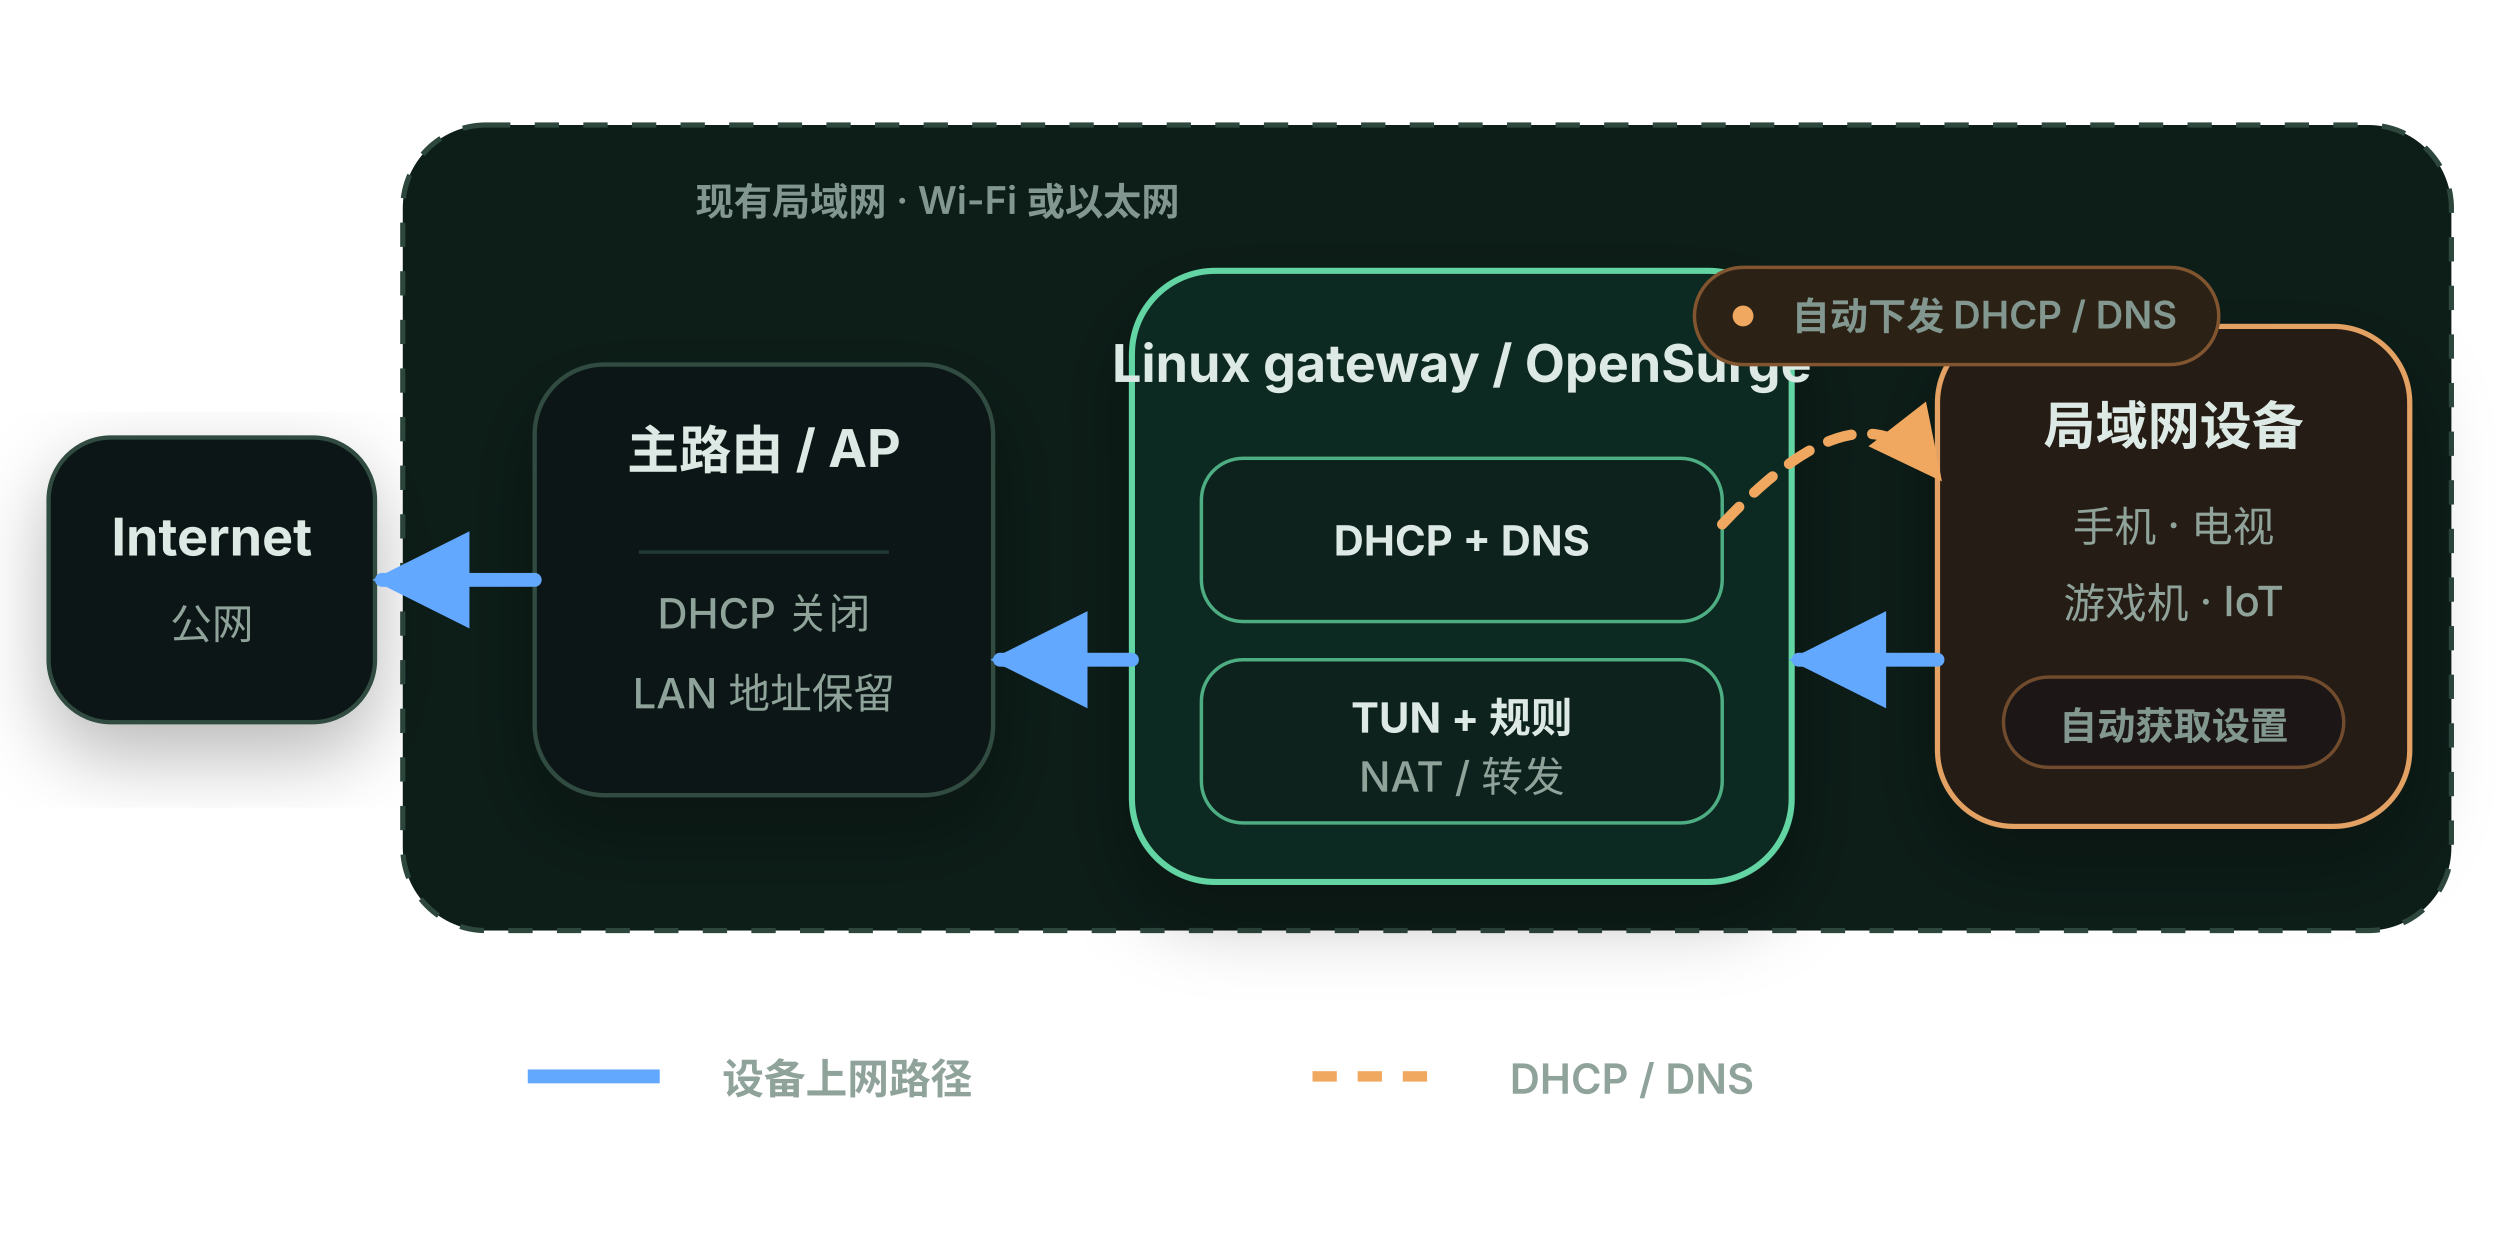
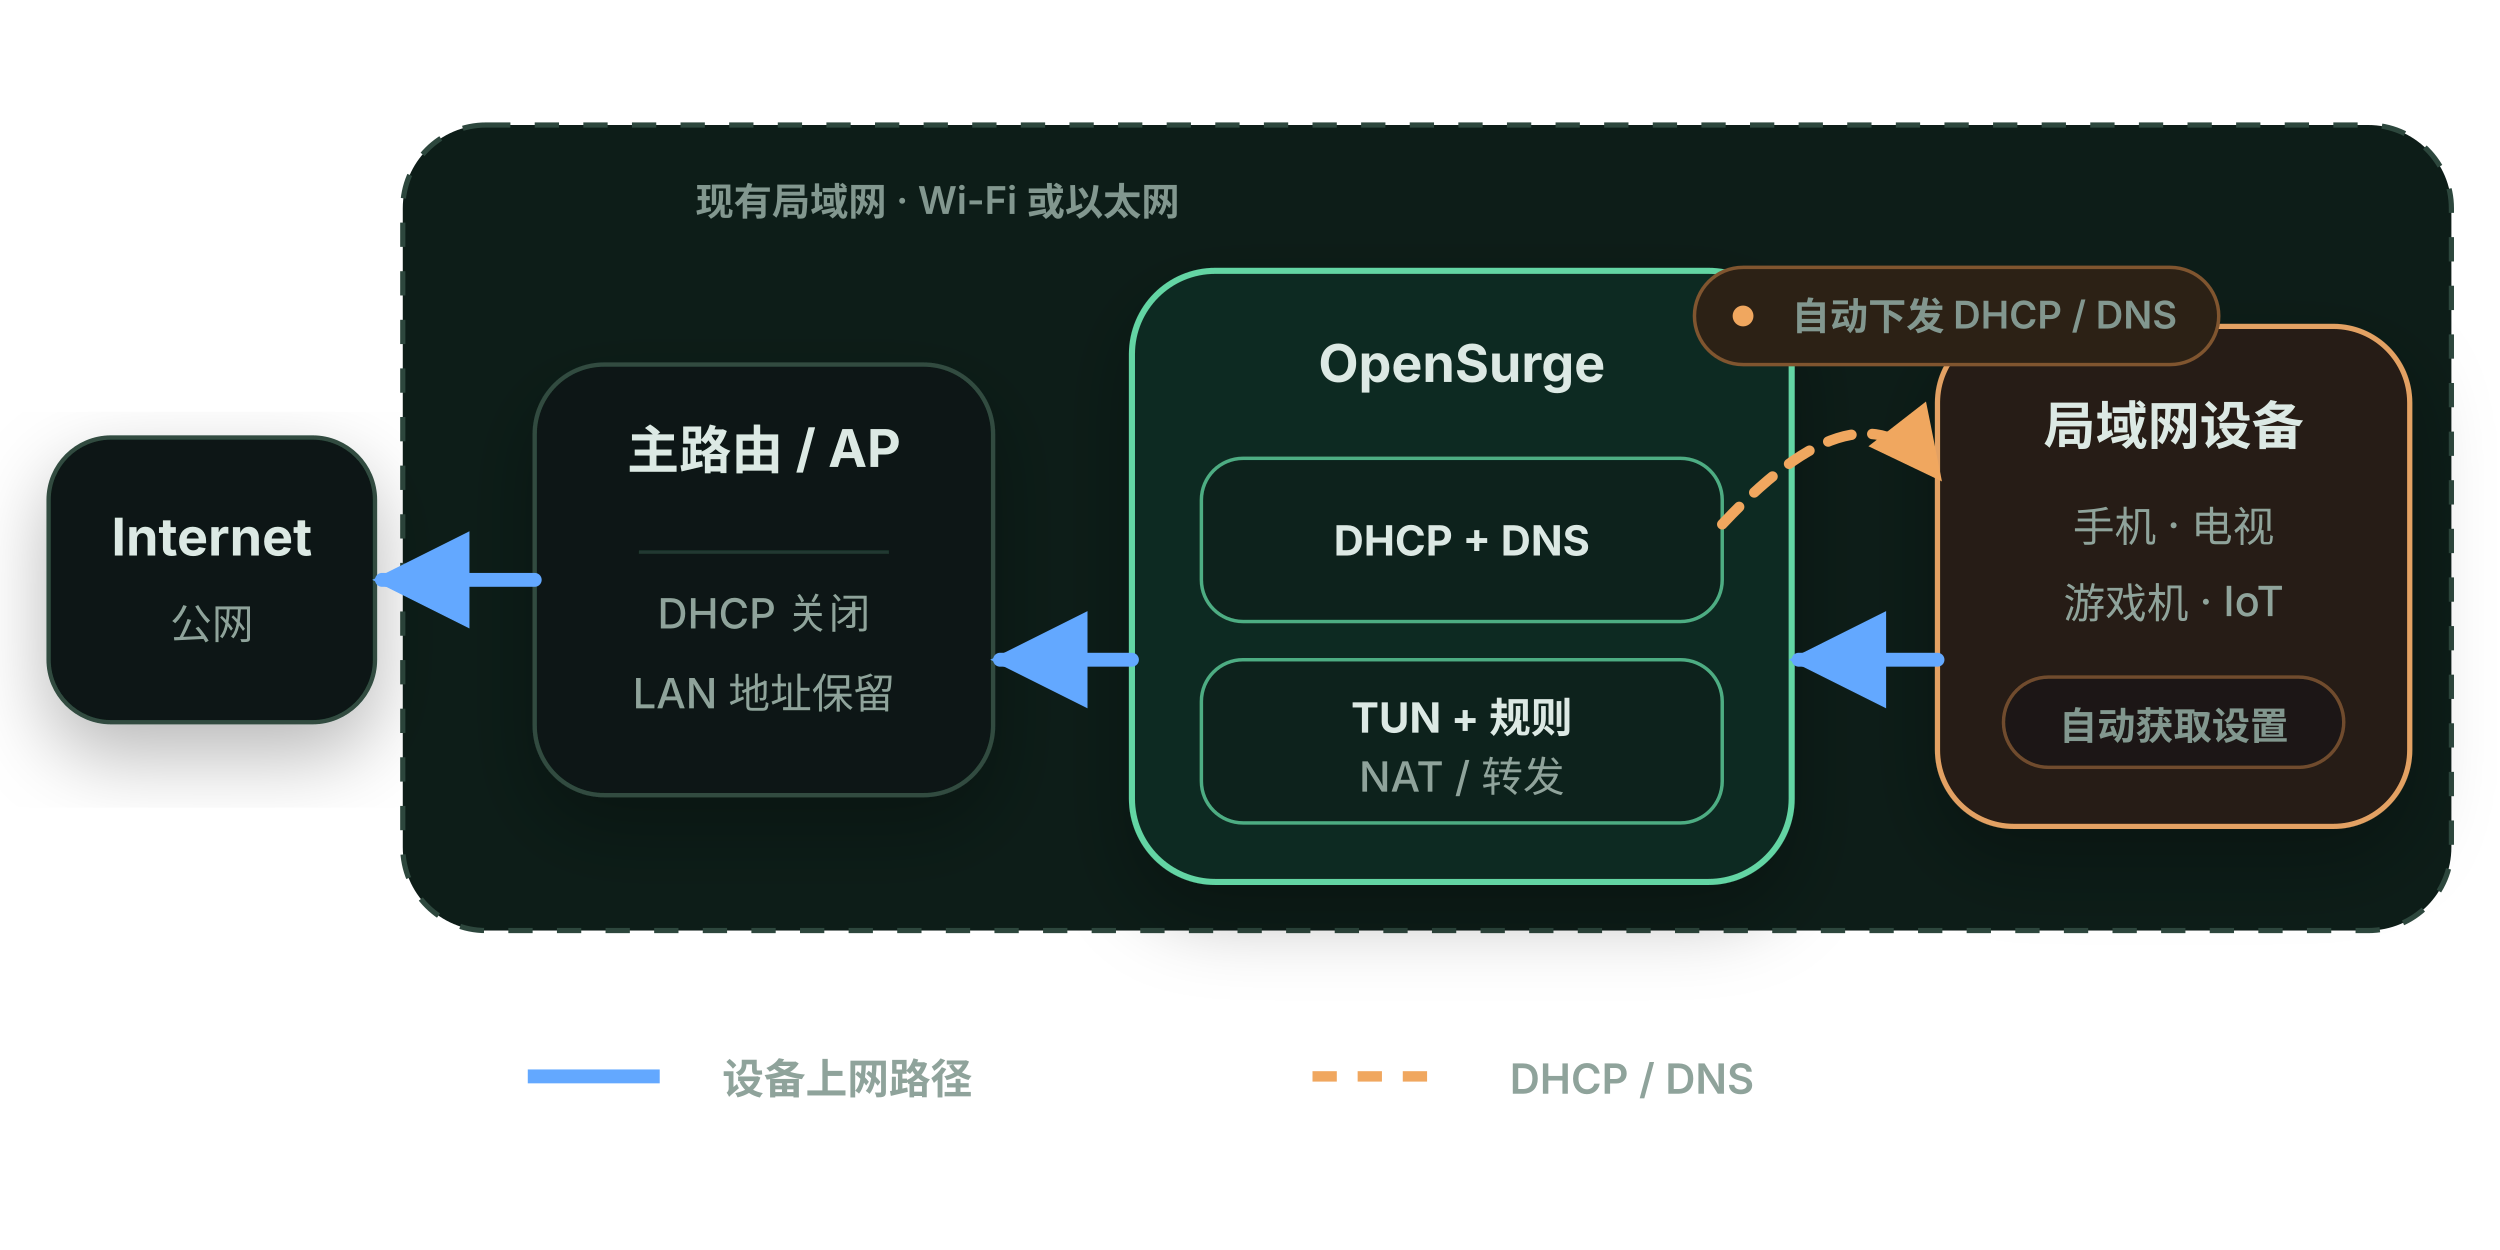
<svg xmlns="http://www.w3.org/2000/svg" viewBox="0 0 720 360">
  <defs>
    <filter id="shadow" x="-20%" y="-20%" width="140%" height="150%">
      <feDropShadow dx="0" dy="9" stdDeviation="11" flood-color="#000" flood-opacity=".28" />
    </filter>
    <marker id="traffic" viewBox="0 0 10 10" refX="9" refY="5" markerWidth="7" markerHeight="7" orient="auto">
      <path d="M0 0 10 5 0 10Z" fill="#63a8ff" />
    </marker>
    <marker id="service" viewBox="0 0 10 10" refX="9" refY="5" markerWidth="7" markerHeight="7" orient="auto">
      <path d="M0 0 10 5 0 10Z" fill="#f0a75f" />
    </marker>
    <style>
      text{font-family:-apple-system,BlinkMacSystemFont,"Segoe UI","PingFang SC",sans-serif;text-anchor:middle;fill:#dce9e4}
      .title{font-size:15px;font-weight:700}.small{font-size:12px;font-weight:500;fill:#8fa39b}.micro{font-size:11px;font-weight:600;fill:#82978f}.module{font-size:12px;font-weight:650}.legend{font-size:12px;font-weight:600;fill:#8fa39b}
    </style>
  </defs>
  <rect x="116" y="36" width="590" height="232" rx="24" fill="#0d1d18" stroke="#2d473d" stroke-width="1.5" stroke-dasharray="7 7" />
  <text class="micro" x="270" y="62">现有局域网 · Wi-Fi 或以太网</text>
  <g filter="url(#shadow)">
    <rect x="14" y="126" width="94" height="82" rx="18" fill="#0a1713" stroke="#304b40" stroke-width="1.25" />
    <text class="title" x="61" y="160">Internet</text>
    <text class="small" x="61" y="184">公网</text>
  </g>
  <g filter="url(#shadow)">
    <rect x="154" y="105" width="132" height="124" rx="20" fill="#0a1713" stroke="#304b40" stroke-width="1.25" />
    <text class="title" x="220" y="135">主路由 / AP</text>
    <path d="M184 159h72" stroke="#223930" />
    <text class="small" x="220" y="181">DHCP 关闭</text>
    <text class="small" x="220" y="204">LAN 地址保留</text>
  </g>
  <g filter="url(#shadow)">
    <rect x="326" y="78" width="190" height="176" rx="24" fill="#102a21" stroke="#63d5a4" stroke-width="1.75" />
-     <text class="title" x="421" y="110">Linux gateway / OpenSurge</text>
+     <text class="title" x="421" y="110">OpenSurge</text>
    <rect x="346" y="132" width="150" height="47" rx="12" fill="#0d201a" stroke="#4dad83" stroke-width="1" />
    <text class="module" x="421" y="160">DHCP + DNS</text>
    <rect x="346" y="190" width="150" height="47" rx="12" fill="#0d201a" stroke="#4dad83" stroke-width="1" />
    <text class="module" x="421" y="211">TUN + 规则</text>
    <text class="small" x="421" y="228">NAT / 转发</text>
  </g>
  <g filter="url(#shadow)">
    <rect x="558" y="94" width="136" height="144" rx="22" fill="#251b12" stroke="#e3a163" stroke-width="1.5" />
    <text class="title" x="626" y="128">局域网设备</text>
    <text class="small" x="626" y="156">手机 · 电视</text>
    <text class="small" x="626" y="178">游戏机 · IoT</text>
    <rect x="577" y="195" width="98" height="26" rx="13" fill="#1a1713" stroke="#704b2d" />
    <text class="micro" x="626" y="213">自动获取设置</text>
  </g>
  <path d="M558 190H518" fill="none" stroke="#63a8ff" stroke-width="4" stroke-linecap="round" marker-end="url(#traffic)" />
  <path d="M326 190H288" fill="none" stroke="#63a8ff" stroke-width="4" stroke-linecap="round" marker-end="url(#traffic)" />
  <path d="M154 167H110" fill="none" stroke="#63a8ff" stroke-width="4" stroke-linecap="round" marker-end="url(#traffic)" />
  <path d="M496 151C526 119 544 119 558 137" fill="none" stroke="#f0a75f" stroke-width="3" stroke-dasharray="7 6" stroke-linecap="round" marker-end="url(#service)" />
  <g>
    <rect x="488" y="77" width="151" height="28" rx="14" fill="#2c2115" stroke="#80552f" />
    <circle cx="502" cy="91" r="3" fill="#f0a75f" />
    <text class="micro" x="516" y="95" style="text-anchor:start">自动下发 DHCP / DNS</text>
  </g>
  <g transform="translate(152 310)">
    <path d="M0 0h38" stroke="#63a8ff" stroke-width="4" />
    <text class="legend" x="92" y="5">设备上网路径</text>
  </g>
  <g transform="translate(378 310)">
    <path d="M0 0h38" stroke="#f0a75f" stroke-width="3" stroke-dasharray="7 6" />
    <text class="legend" x="92" y="5">DHCP / DNS</text>
  </g>
</svg>
